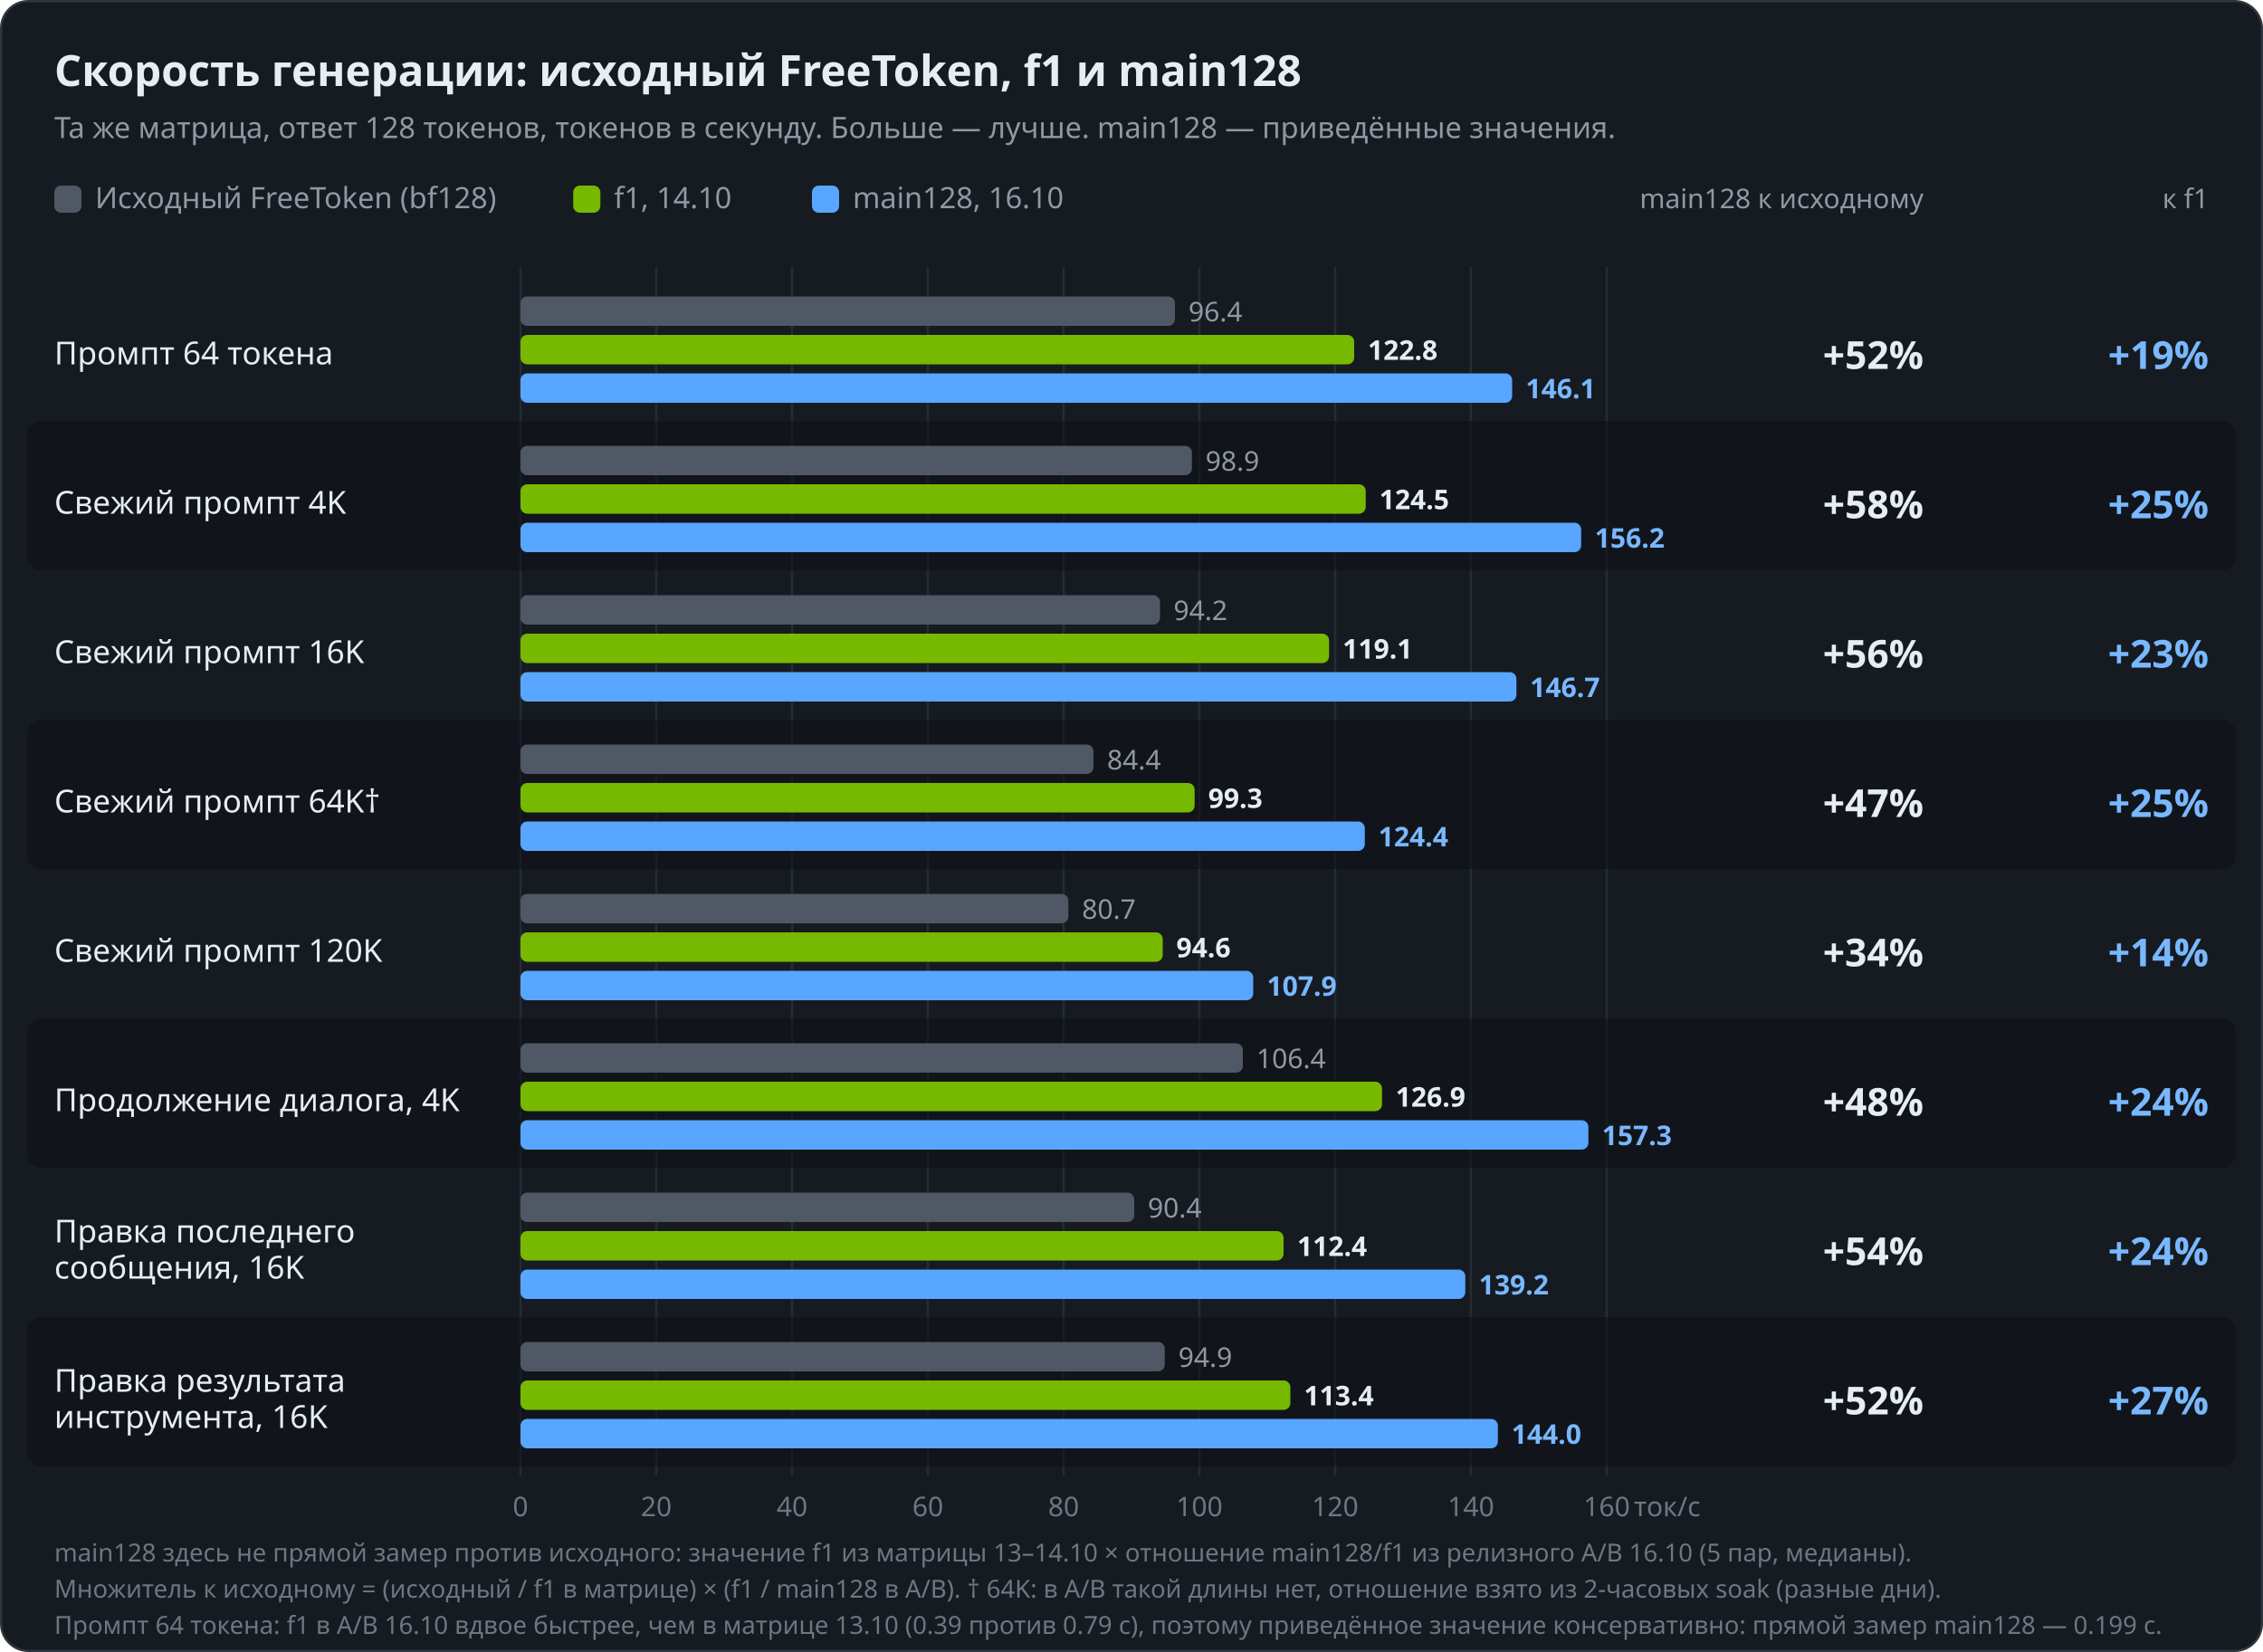
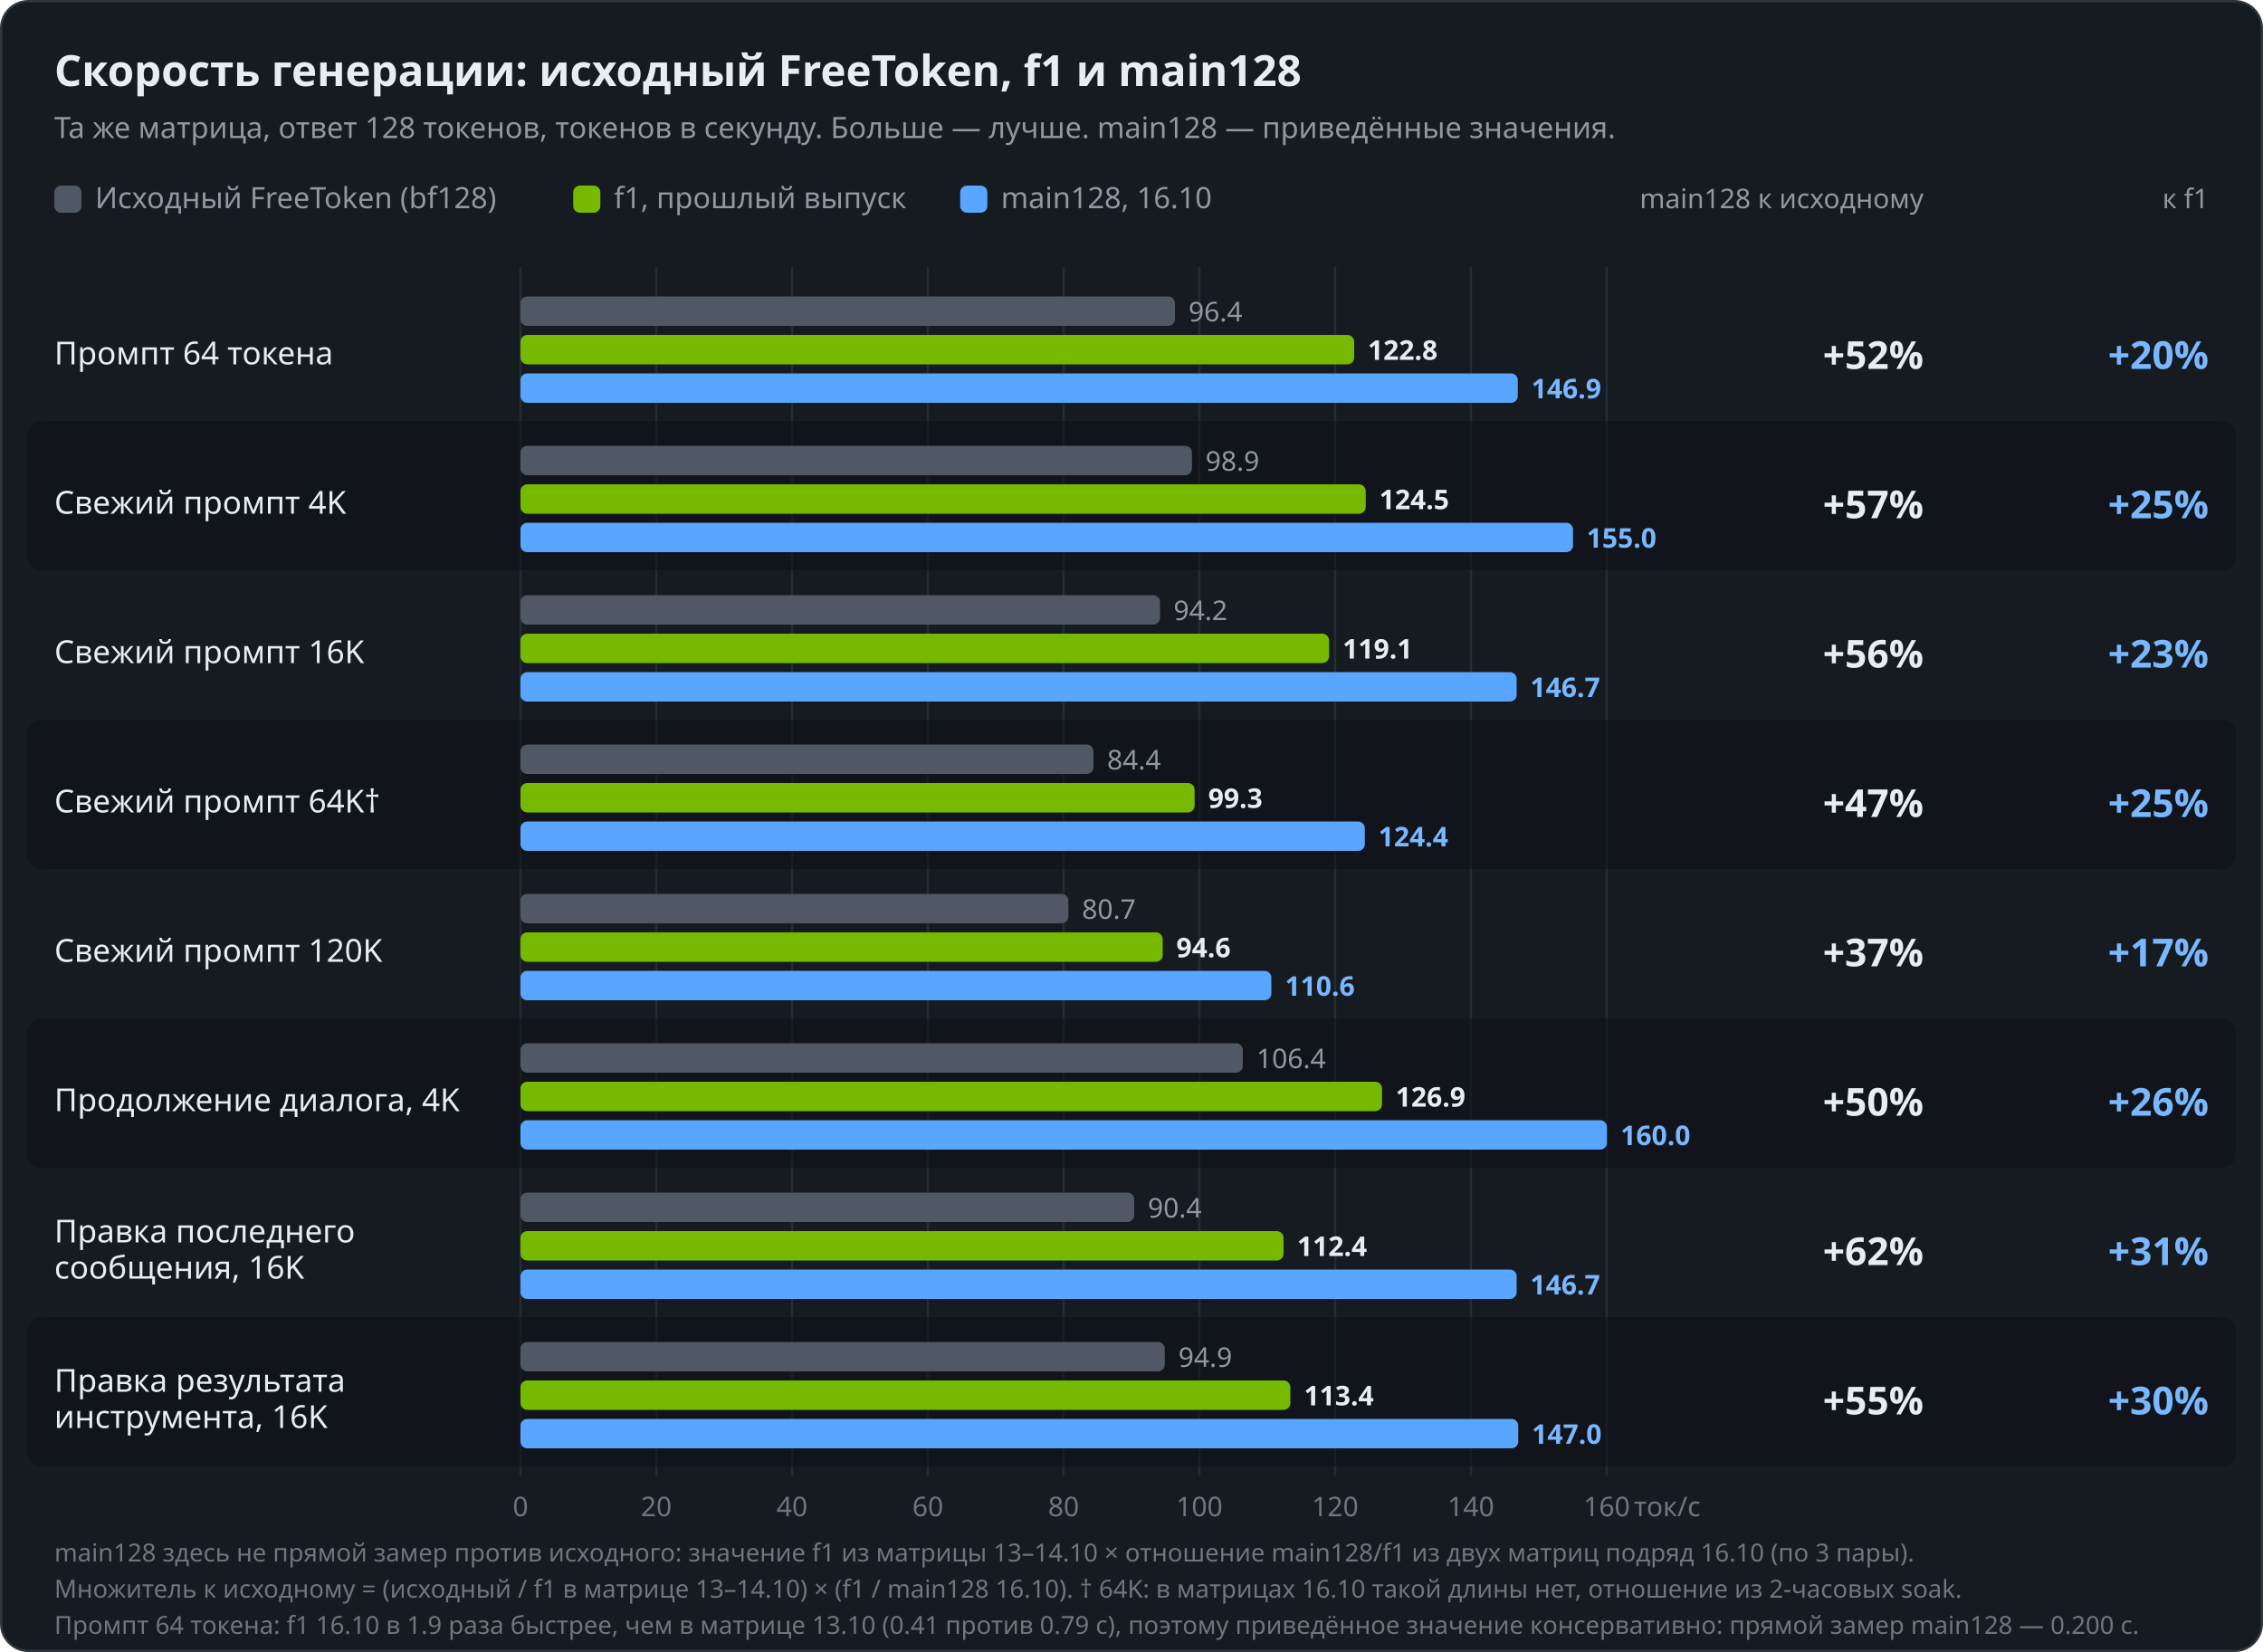
<svg xmlns="http://www.w3.org/2000/svg" width="1000" height="730" viewBox="0 0 1000 730" font-family="-apple-system,BlinkMacSystemFont,'Segoe UI','Noto Sans',Helvetica,Arial,sans-serif" role="img" aria-label="Скорость генерации: исходный FreeToken, f1 и main128">
  <rect x="0.5" y="0.5" width="999" height="729" rx="12" fill="#161b22" stroke="#30363d" />
  <text x="24.0" y="38.0" font-size="19" fill="#e6edf3" text-anchor="start" font-weight="600">Скорость генерации: исходный FreeToken, f1 и main128</text>
  <text x="24.0" y="61.0" font-size="13" fill="#9198a1" text-anchor="start">Та же матрица, ответ 128 токенов, токенов в секунду. Больше — лучше. main128 — приведённые значения.</text>
  <rect x="24.0" y="82.0" width="12.0" height="12.0" rx="3" fill="#4f5864" />
  <text x="42.0" y="92.0" font-size="13" fill="#9198a1" text-anchor="start">Исходный FreeToken (bf128)</text>
  <rect x="253.3" y="82.0" width="12.0" height="12.0" rx="3" fill="#76b900" />
-   <text x="271.3" y="92.0" font-size="13" fill="#9198a1" text-anchor="start">f1, 14.10</text>
-   <rect x="358.8" y="82.0" width="12.0" height="12.0" rx="3" fill="#58a6ff" />
-   <text x="376.8" y="92.0" font-size="13" fill="#9198a1" text-anchor="start">main128, 16.10</text>
+   <text x="271.3" y="92.0" font-size="13" fill="#9198a1" text-anchor="start">f1, прошлый выпуск</text>
+   <rect x="424.3" y="82.0" width="12.0" height="12.0" rx="3" fill="#58a6ff" />
+   <text x="442.3" y="92.0" font-size="13" fill="#9198a1" text-anchor="start">main128, 16.10</text>
  <text x="850.0" y="92.0" font-size="12" fill="#9198a1" text-anchor="end">main128 к исходному</text>
  <text x="976.0" y="92.0" font-size="12" fill="#9198a1" text-anchor="end">к f1</text>
  <line x1="230.0" y1="118.0" x2="230.0" y2="652.0" stroke="#262c34" stroke-width="1" />
  <text x="230.0" y="670.0" font-size="12" fill="#6e7681" text-anchor="middle">0</text>
  <line x1="290.0" y1="118.0" x2="290.0" y2="652.0" stroke="#262c34" stroke-width="1" />
  <text x="290.0" y="670.0" font-size="12" fill="#6e7681" text-anchor="middle">20</text>
  <line x1="350.0" y1="118.0" x2="350.0" y2="652.0" stroke="#262c34" stroke-width="1" />
  <text x="350.0" y="670.0" font-size="12" fill="#6e7681" text-anchor="middle">40</text>
  <line x1="410.0" y1="118.0" x2="410.0" y2="652.0" stroke="#262c34" stroke-width="1" />
  <text x="410.0" y="670.0" font-size="12" fill="#6e7681" text-anchor="middle">60</text>
  <line x1="470.0" y1="118.0" x2="470.0" y2="652.0" stroke="#262c34" stroke-width="1" />
  <text x="470.0" y="670.0" font-size="12" fill="#6e7681" text-anchor="middle">80</text>
  <line x1="530.0" y1="118.0" x2="530.0" y2="652.0" stroke="#262c34" stroke-width="1" />
  <text x="530.0" y="670.0" font-size="12" fill="#6e7681" text-anchor="middle">100</text>
  <line x1="590.0" y1="118.0" x2="590.0" y2="652.0" stroke="#262c34" stroke-width="1" />
  <text x="590.0" y="670.0" font-size="12" fill="#6e7681" text-anchor="middle">120</text>
  <line x1="650.0" y1="118.0" x2="650.0" y2="652.0" stroke="#262c34" stroke-width="1" />
  <text x="650.0" y="670.0" font-size="12" fill="#6e7681" text-anchor="middle">140</text>
  <line x1="710.0" y1="118.0" x2="710.0" y2="652.0" stroke="#262c34" stroke-width="1" />
  <text x="710.0" y="670.0" font-size="12" fill="#6e7681" text-anchor="middle">160</text>
  <text x="722.0" y="670.0" font-size="12" fill="#6e7681" text-anchor="start">ток/с</text>
  <text x="24.0" y="161.0" font-size="14" fill="#e6edf3" text-anchor="start">Промпт 64 токена</text>
  <rect x="230.0" y="131.0" width="289.2" height="13.0" rx="3" fill="#4f5864" />
  <text x="525.2" y="142.0" font-size="12" fill="#9198a1" text-anchor="start">96.4</text>
  <rect x="230.0" y="148.0" width="368.4" height="13.0" rx="3" fill="#76b900" />
  <text x="604.4" y="159.0" font-size="12" fill="#e6edf3" text-anchor="start" font-weight="600">122.8</text>
-   <rect x="230.0" y="165.0" width="438.2" height="13.0" rx="3" fill="#58a6ff" />
-   <text x="674.2" y="176.0" font-size="12" fill="#79b8ff" text-anchor="start" font-weight="600">146.1</text>
+   <rect x="230.0" y="165.0" width="440.7" height="13.0" rx="3" fill="#58a6ff" />
+   <text x="676.7" y="176.0" font-size="12" fill="#79b8ff" text-anchor="start" font-weight="600">146.9</text>
  <text x="850.0" y="163.0" font-size="17" fill="#e6edf3" text-anchor="end" font-weight="700">+52%</text>
-   <text x="976.0" y="163.0" font-size="17" fill="#79b8ff" text-anchor="end" font-weight="700">+19%</text>
+   <text x="976.0" y="163.0" font-size="17" fill="#79b8ff" text-anchor="end" font-weight="700">+20%</text>
  <rect x="12.0" y="186.0" width="976.0" height="66.0" rx="6" fill="#0d1117" fill-opacity="0.55" />
  <text x="24.0" y="227.0" font-size="14" fill="#e6edf3" text-anchor="start">Свежий промпт 4K</text>
  <rect x="230.0" y="197.0" width="296.7" height="13.0" rx="3" fill="#4f5864" />
  <text x="532.7" y="208.0" font-size="12" fill="#9198a1" text-anchor="start">98.9</text>
  <rect x="230.0" y="214.0" width="373.5" height="13.0" rx="3" fill="#76b900" />
  <text x="609.5" y="225.0" font-size="12" fill="#e6edf3" text-anchor="start" font-weight="600">124.5</text>
-   <rect x="230.0" y="231.0" width="468.7" height="13.0" rx="3" fill="#58a6ff" />
-   <text x="704.7" y="242.0" font-size="12" fill="#79b8ff" text-anchor="start" font-weight="600">156.2</text>
-   <text x="850.0" y="229.0" font-size="17" fill="#e6edf3" text-anchor="end" font-weight="700">+58%</text>
+   <rect x="230.0" y="231.0" width="465.1" height="13.0" rx="3" fill="#58a6ff" />
+   <text x="701.1" y="242.0" font-size="12" fill="#79b8ff" text-anchor="start" font-weight="600">155.0</text>
+   <text x="850.0" y="229.0" font-size="17" fill="#e6edf3" text-anchor="end" font-weight="700">+57%</text>
  <text x="976.0" y="229.0" font-size="17" fill="#79b8ff" text-anchor="end" font-weight="700">+25%</text>
  <text x="24.0" y="293.0" font-size="14" fill="#e6edf3" text-anchor="start">Свежий промпт 16K</text>
  <rect x="230.0" y="263.0" width="282.6" height="13.0" rx="3" fill="#4f5864" />
  <text x="518.6" y="274.0" font-size="12" fill="#9198a1" text-anchor="start">94.2</text>
  <rect x="230.0" y="280.0" width="357.3" height="13.0" rx="3" fill="#76b900" />
  <text x="593.3" y="291.0" font-size="12" fill="#e6edf3" text-anchor="start" font-weight="600">119.1</text>
-   <rect x="230.0" y="297.0" width="440.1" height="13.0" rx="3" fill="#58a6ff" />
-   <text x="676.1" y="308.0" font-size="12" fill="#79b8ff" text-anchor="start" font-weight="600">146.7</text>
+   <rect x="230.0" y="297.0" width="440.2" height="13.0" rx="3" fill="#58a6ff" />
+   <text x="676.2" y="308.0" font-size="12" fill="#79b8ff" text-anchor="start" font-weight="600">146.7</text>
  <text x="850.0" y="295.0" font-size="17" fill="#e6edf3" text-anchor="end" font-weight="700">+56%</text>
  <text x="976.0" y="295.0" font-size="17" fill="#79b8ff" text-anchor="end" font-weight="700">+23%</text>
  <rect x="12.0" y="318.0" width="976.0" height="66.0" rx="6" fill="#0d1117" fill-opacity="0.55" />
  <text x="24.0" y="359.0" font-size="14" fill="#e6edf3" text-anchor="start">Свежий промпт 64K†</text>
  <rect x="230.0" y="329.0" width="253.2" height="13.0" rx="3" fill="#4f5864" />
  <text x="489.2" y="340.0" font-size="12" fill="#9198a1" text-anchor="start">84.4</text>
  <rect x="230.0" y="346.0" width="297.9" height="13.0" rx="3" fill="#76b900" />
  <text x="533.9" y="357.0" font-size="12" fill="#e6edf3" text-anchor="start" font-weight="600">99.3</text>
  <rect x="230.0" y="363.0" width="373.1" height="13.0" rx="3" fill="#58a6ff" />
  <text x="609.1" y="374.0" font-size="12" fill="#79b8ff" text-anchor="start" font-weight="600">124.4</text>
  <text x="850.0" y="361.0" font-size="17" fill="#e6edf3" text-anchor="end" font-weight="700">+47%</text>
  <text x="976.0" y="361.0" font-size="17" fill="#79b8ff" text-anchor="end" font-weight="700">+25%</text>
  <text x="24.0" y="425.0" font-size="14" fill="#e6edf3" text-anchor="start">Свежий промпт 120K</text>
  <rect x="230.0" y="395.0" width="242.1" height="13.0" rx="3" fill="#4f5864" />
  <text x="478.1" y="406.0" font-size="12" fill="#9198a1" text-anchor="start">80.7</text>
  <rect x="230.0" y="412.0" width="283.8" height="13.0" rx="3" fill="#76b900" />
  <text x="519.8" y="423.0" font-size="12" fill="#e6edf3" text-anchor="start" font-weight="600">94.6</text>
-   <rect x="230.0" y="429.0" width="323.8" height="13.0" rx="3" fill="#58a6ff" />
-   <text x="559.8" y="440.0" font-size="12" fill="#79b8ff" text-anchor="start" font-weight="600">107.9</text>
-   <text x="850.0" y="427.0" font-size="17" fill="#e6edf3" text-anchor="end" font-weight="700">+34%</text>
-   <text x="976.0" y="427.0" font-size="17" fill="#79b8ff" text-anchor="end" font-weight="700">+14%</text>
+   <rect x="230.0" y="429.0" width="331.8" height="13.0" rx="3" fill="#58a6ff" />
+   <text x="567.8" y="440.0" font-size="12" fill="#79b8ff" text-anchor="start" font-weight="600">110.6</text>
+   <text x="850.0" y="427.0" font-size="17" fill="#e6edf3" text-anchor="end" font-weight="700">+37%</text>
+   <text x="976.0" y="427.0" font-size="17" fill="#79b8ff" text-anchor="end" font-weight="700">+17%</text>
  <rect x="12.0" y="450.0" width="976.0" height="66.0" rx="6" fill="#0d1117" fill-opacity="0.55" />
  <text x="24.0" y="491.0" font-size="14" fill="#e6edf3" text-anchor="start">Продолжение диалога, 4K</text>
  <rect x="230.0" y="461.0" width="319.2" height="13.0" rx="3" fill="#4f5864" />
  <text x="555.2" y="472.0" font-size="12" fill="#9198a1" text-anchor="start">106.4</text>
  <rect x="230.0" y="478.0" width="380.7" height="13.0" rx="3" fill="#76b900" />
  <text x="616.7" y="489.0" font-size="12" fill="#e6edf3" text-anchor="start" font-weight="600">126.9</text>
-   <rect x="230.0" y="495.0" width="471.9" height="13.0" rx="3" fill="#58a6ff" />
-   <text x="707.9" y="506.0" font-size="12" fill="#79b8ff" text-anchor="start" font-weight="600">157.3</text>
-   <text x="850.0" y="493.0" font-size="17" fill="#e6edf3" text-anchor="end" font-weight="700">+48%</text>
-   <text x="976.0" y="493.0" font-size="17" fill="#79b8ff" text-anchor="end" font-weight="700">+24%</text>
+   <rect x="230.0" y="495.0" width="480.1" height="13.0" rx="3" fill="#58a6ff" />
+   <text x="716.1" y="506.0" font-size="12" fill="#79b8ff" text-anchor="start" font-weight="600">160.0</text>
+   <text x="850.0" y="493.0" font-size="17" fill="#e6edf3" text-anchor="end" font-weight="700">+50%</text>
+   <text x="976.0" y="493.0" font-size="17" fill="#79b8ff" text-anchor="end" font-weight="700">+26%</text>
  <text x="24.0" y="549.0" font-size="14" fill="#e6edf3" text-anchor="start">Правка последнего</text>
  <text x="24.0" y="565.0" font-size="14" fill="#e6edf3" text-anchor="start">сообщения, 16K</text>
  <rect x="230.0" y="527.0" width="271.2" height="13.0" rx="3" fill="#4f5864" />
  <text x="507.2" y="538.0" font-size="12" fill="#9198a1" text-anchor="start">90.4</text>
  <rect x="230.0" y="544.0" width="337.2" height="13.0" rx="3" fill="#76b900" />
  <text x="573.2" y="555.0" font-size="12" fill="#e6edf3" text-anchor="start" font-weight="600">112.4</text>
-   <rect x="230.0" y="561.0" width="417.5" height="13.0" rx="3" fill="#58a6ff" />
-   <text x="653.5" y="572.0" font-size="12" fill="#79b8ff" text-anchor="start" font-weight="600">139.2</text>
-   <text x="850.0" y="559.0" font-size="17" fill="#e6edf3" text-anchor="end" font-weight="700">+54%</text>
-   <text x="976.0" y="559.0" font-size="17" fill="#79b8ff" text-anchor="end" font-weight="700">+24%</text>
+   <rect x="230.0" y="561.0" width="440.2" height="13.0" rx="3" fill="#58a6ff" />
+   <text x="676.2" y="572.0" font-size="12" fill="#79b8ff" text-anchor="start" font-weight="600">146.7</text>
+   <text x="850.0" y="559.0" font-size="17" fill="#e6edf3" text-anchor="end" font-weight="700">+62%</text>
+   <text x="976.0" y="559.0" font-size="17" fill="#79b8ff" text-anchor="end" font-weight="700">+31%</text>
  <rect x="12.0" y="582.0" width="976.0" height="66.0" rx="6" fill="#0d1117" fill-opacity="0.55" />
  <text x="24.0" y="615.0" font-size="14" fill="#e6edf3" text-anchor="start">Правка результата</text>
  <text x="24.0" y="631.0" font-size="14" fill="#e6edf3" text-anchor="start">инструмента, 16K</text>
  <rect x="230.0" y="593.0" width="284.7" height="13.0" rx="3" fill="#4f5864" />
  <text x="520.7" y="604.0" font-size="12" fill="#9198a1" text-anchor="start">94.9</text>
  <rect x="230.0" y="610.0" width="340.2" height="13.0" rx="3" fill="#76b900" />
  <text x="576.2" y="621.0" font-size="12" fill="#e6edf3" text-anchor="start" font-weight="600">113.4</text>
-   <rect x="230.0" y="627.0" width="431.9" height="13.0" rx="3" fill="#58a6ff" />
-   <text x="667.9" y="638.0" font-size="12" fill="#79b8ff" text-anchor="start" font-weight="600">144.0</text>
-   <text x="850.0" y="625.0" font-size="17" fill="#e6edf3" text-anchor="end" font-weight="700">+52%</text>
-   <text x="976.0" y="625.0" font-size="17" fill="#79b8ff" text-anchor="end" font-weight="700">+27%</text>
-   <text x="24.0" y="690.0" font-size="11" fill="#6e7681" text-anchor="start">main128 здесь не прямой замер против исходного: значение f1 из матрицы 13–14.10 × отношение main128/f1 из релизного A/B 16.10 (5 пар, медианы).</text>
-   <text x="24.0" y="706.0" font-size="11" fill="#6e7681" text-anchor="start">Множитель к исходному = (исходный / f1 в матрице) × (f1 / main128 в A/B). † 64K: в A/B такой длины нет, отношение взято из 2-часовых soak (разные дни).</text>
-   <text x="24.0" y="722.0" font-size="11" fill="#6e7681" text-anchor="start">Промпт 64 токена: f1 в A/B 16.10 вдвое быстрее, чем в матрице 13.10 (0.39 против 0.79 с), поэтому приведённое значение консервативно: прямой замер main128 — 0.199 с.</text>
+   <rect x="230.0" y="627.0" width="440.9" height="13.0" rx="3" fill="#58a6ff" />
+   <text x="676.9" y="638.0" font-size="12" fill="#79b8ff" text-anchor="start" font-weight="600">147.0</text>
+   <text x="850.0" y="625.0" font-size="17" fill="#e6edf3" text-anchor="end" font-weight="700">+55%</text>
+   <text x="976.0" y="625.0" font-size="17" fill="#79b8ff" text-anchor="end" font-weight="700">+30%</text>
+   <text x="24.0" y="690.0" font-size="11" fill="#6e7681" text-anchor="start">main128 здесь не прямой замер против исходного: значение f1 из матрицы 13–14.10 × отношение main128/f1 из двух матриц подряд 16.10 (по 3 пары).</text>
+   <text x="24.0" y="706.0" font-size="11" fill="#6e7681" text-anchor="start">Множитель к исходному = (исходный / f1 в матрице 13–14.10) × (f1 / main128 16.10). † 64K: в матрицах 16.10 такой длины нет, отношение из 2-часовых soak.</text>
+   <text x="24.0" y="722.0" font-size="11" fill="#6e7681" text-anchor="start">Промпт 64 токена: f1 16.10 в 1.9 раза быстрее, чем в матрице 13.10 (0.41 против 0.79 с), поэтому приведённое значение консервативно: прямой замер main128 — 0.200 с.</text>
</svg>
